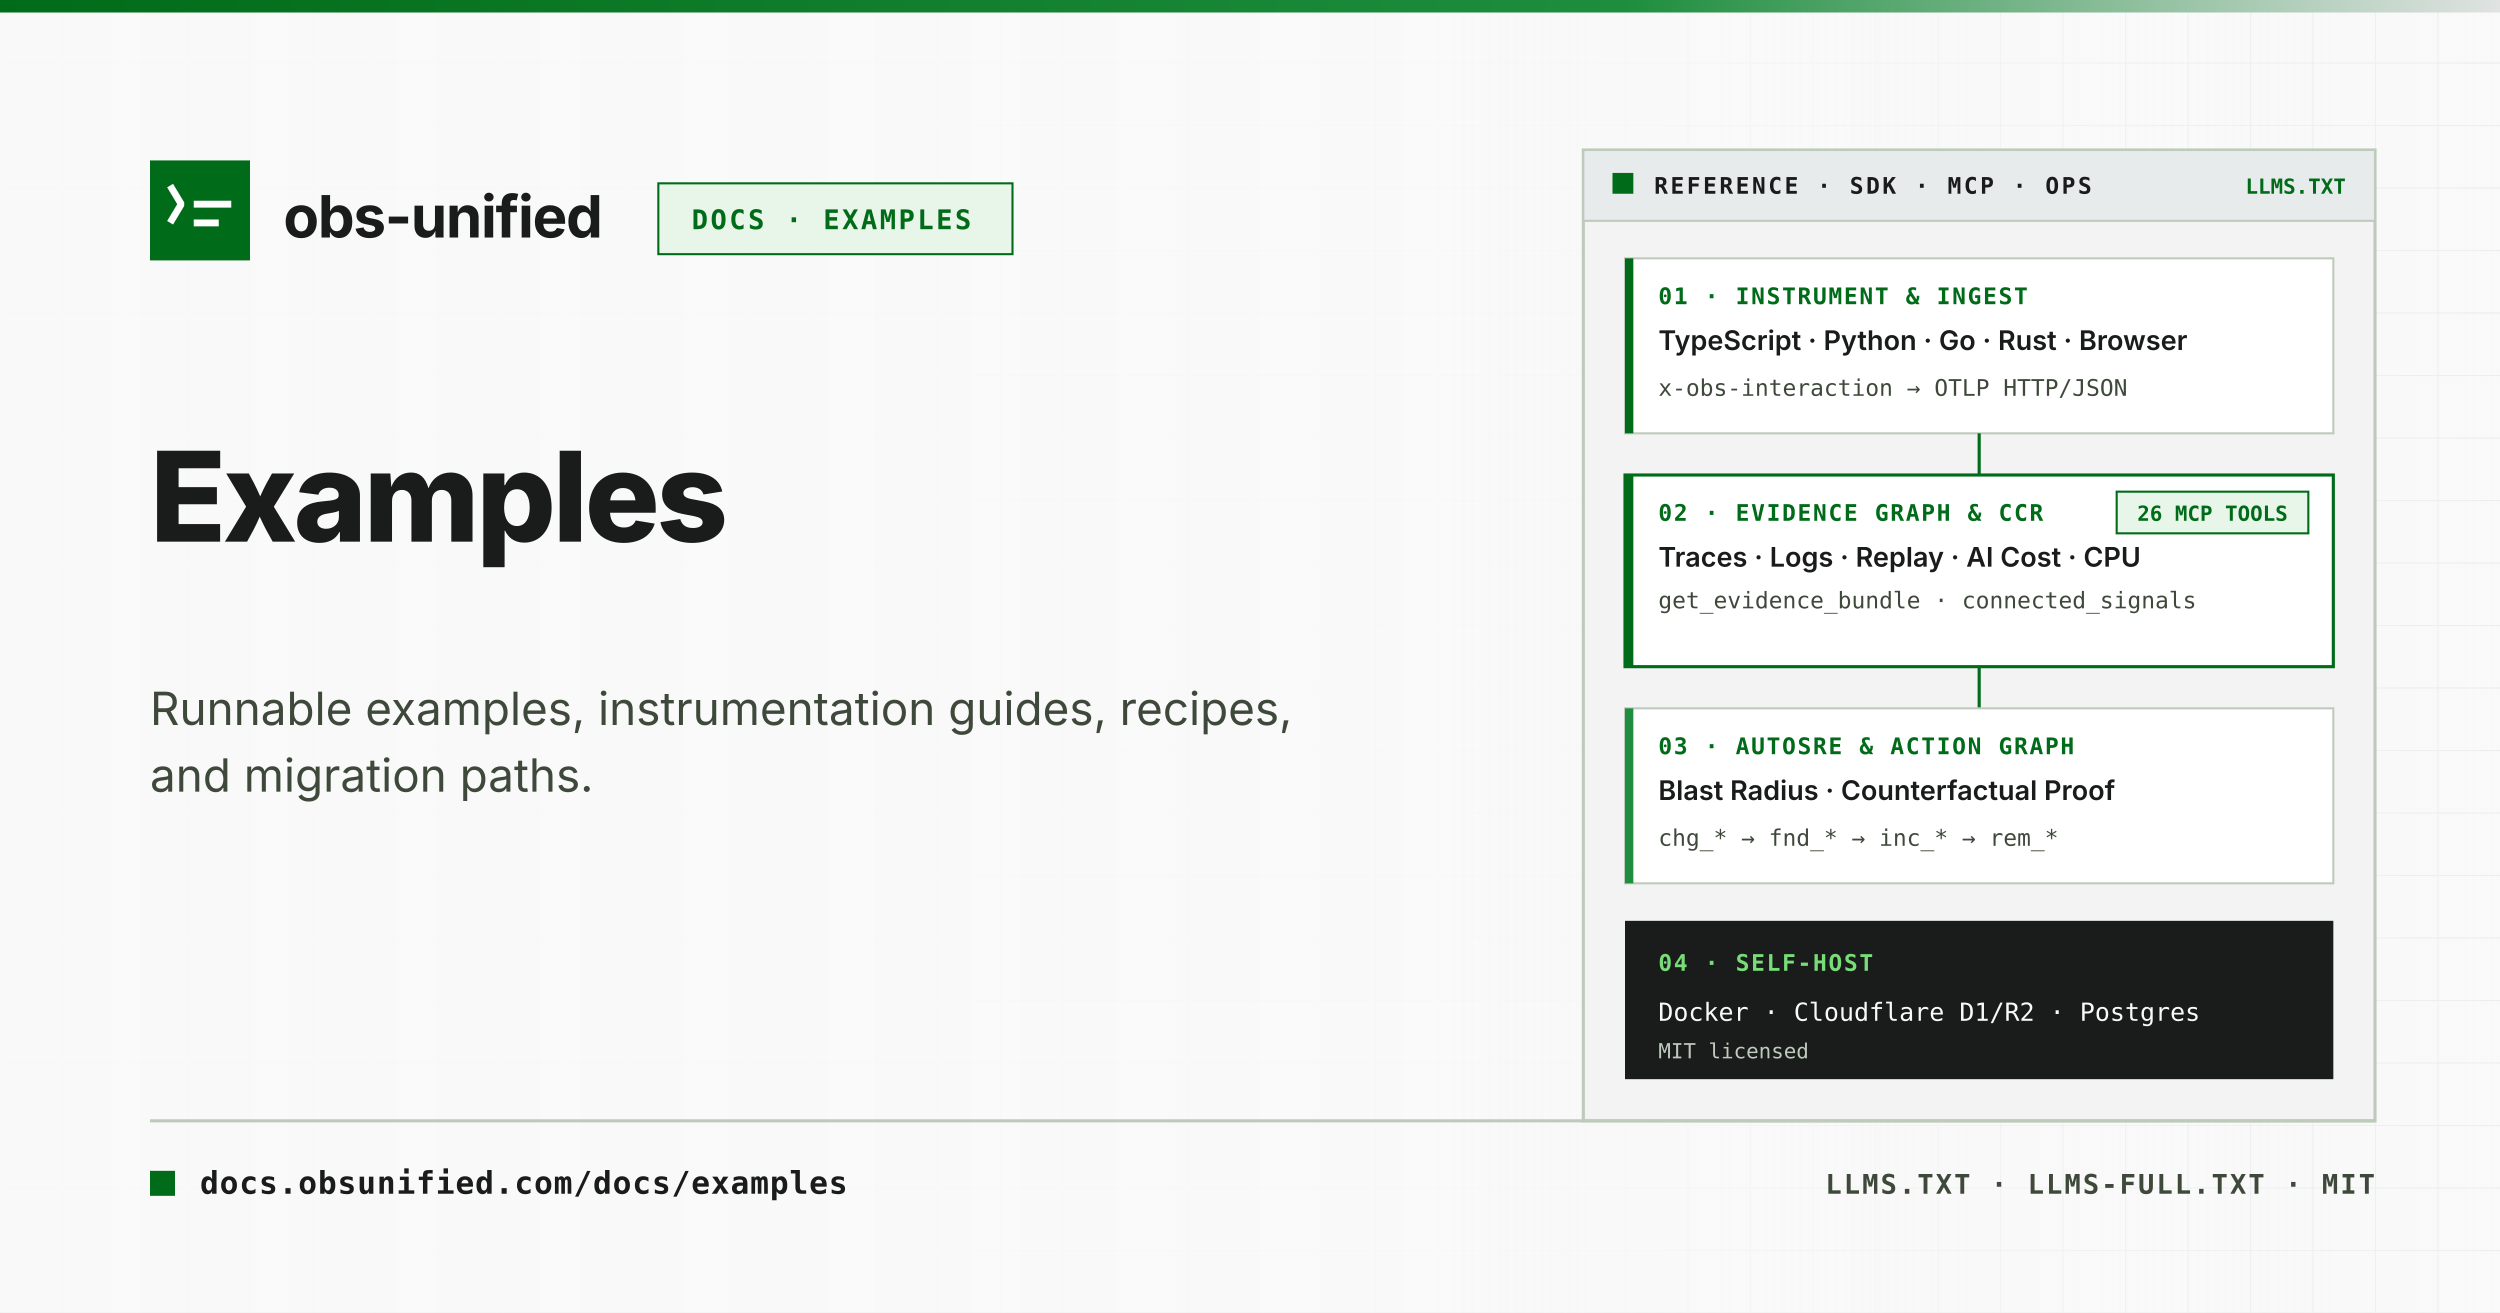
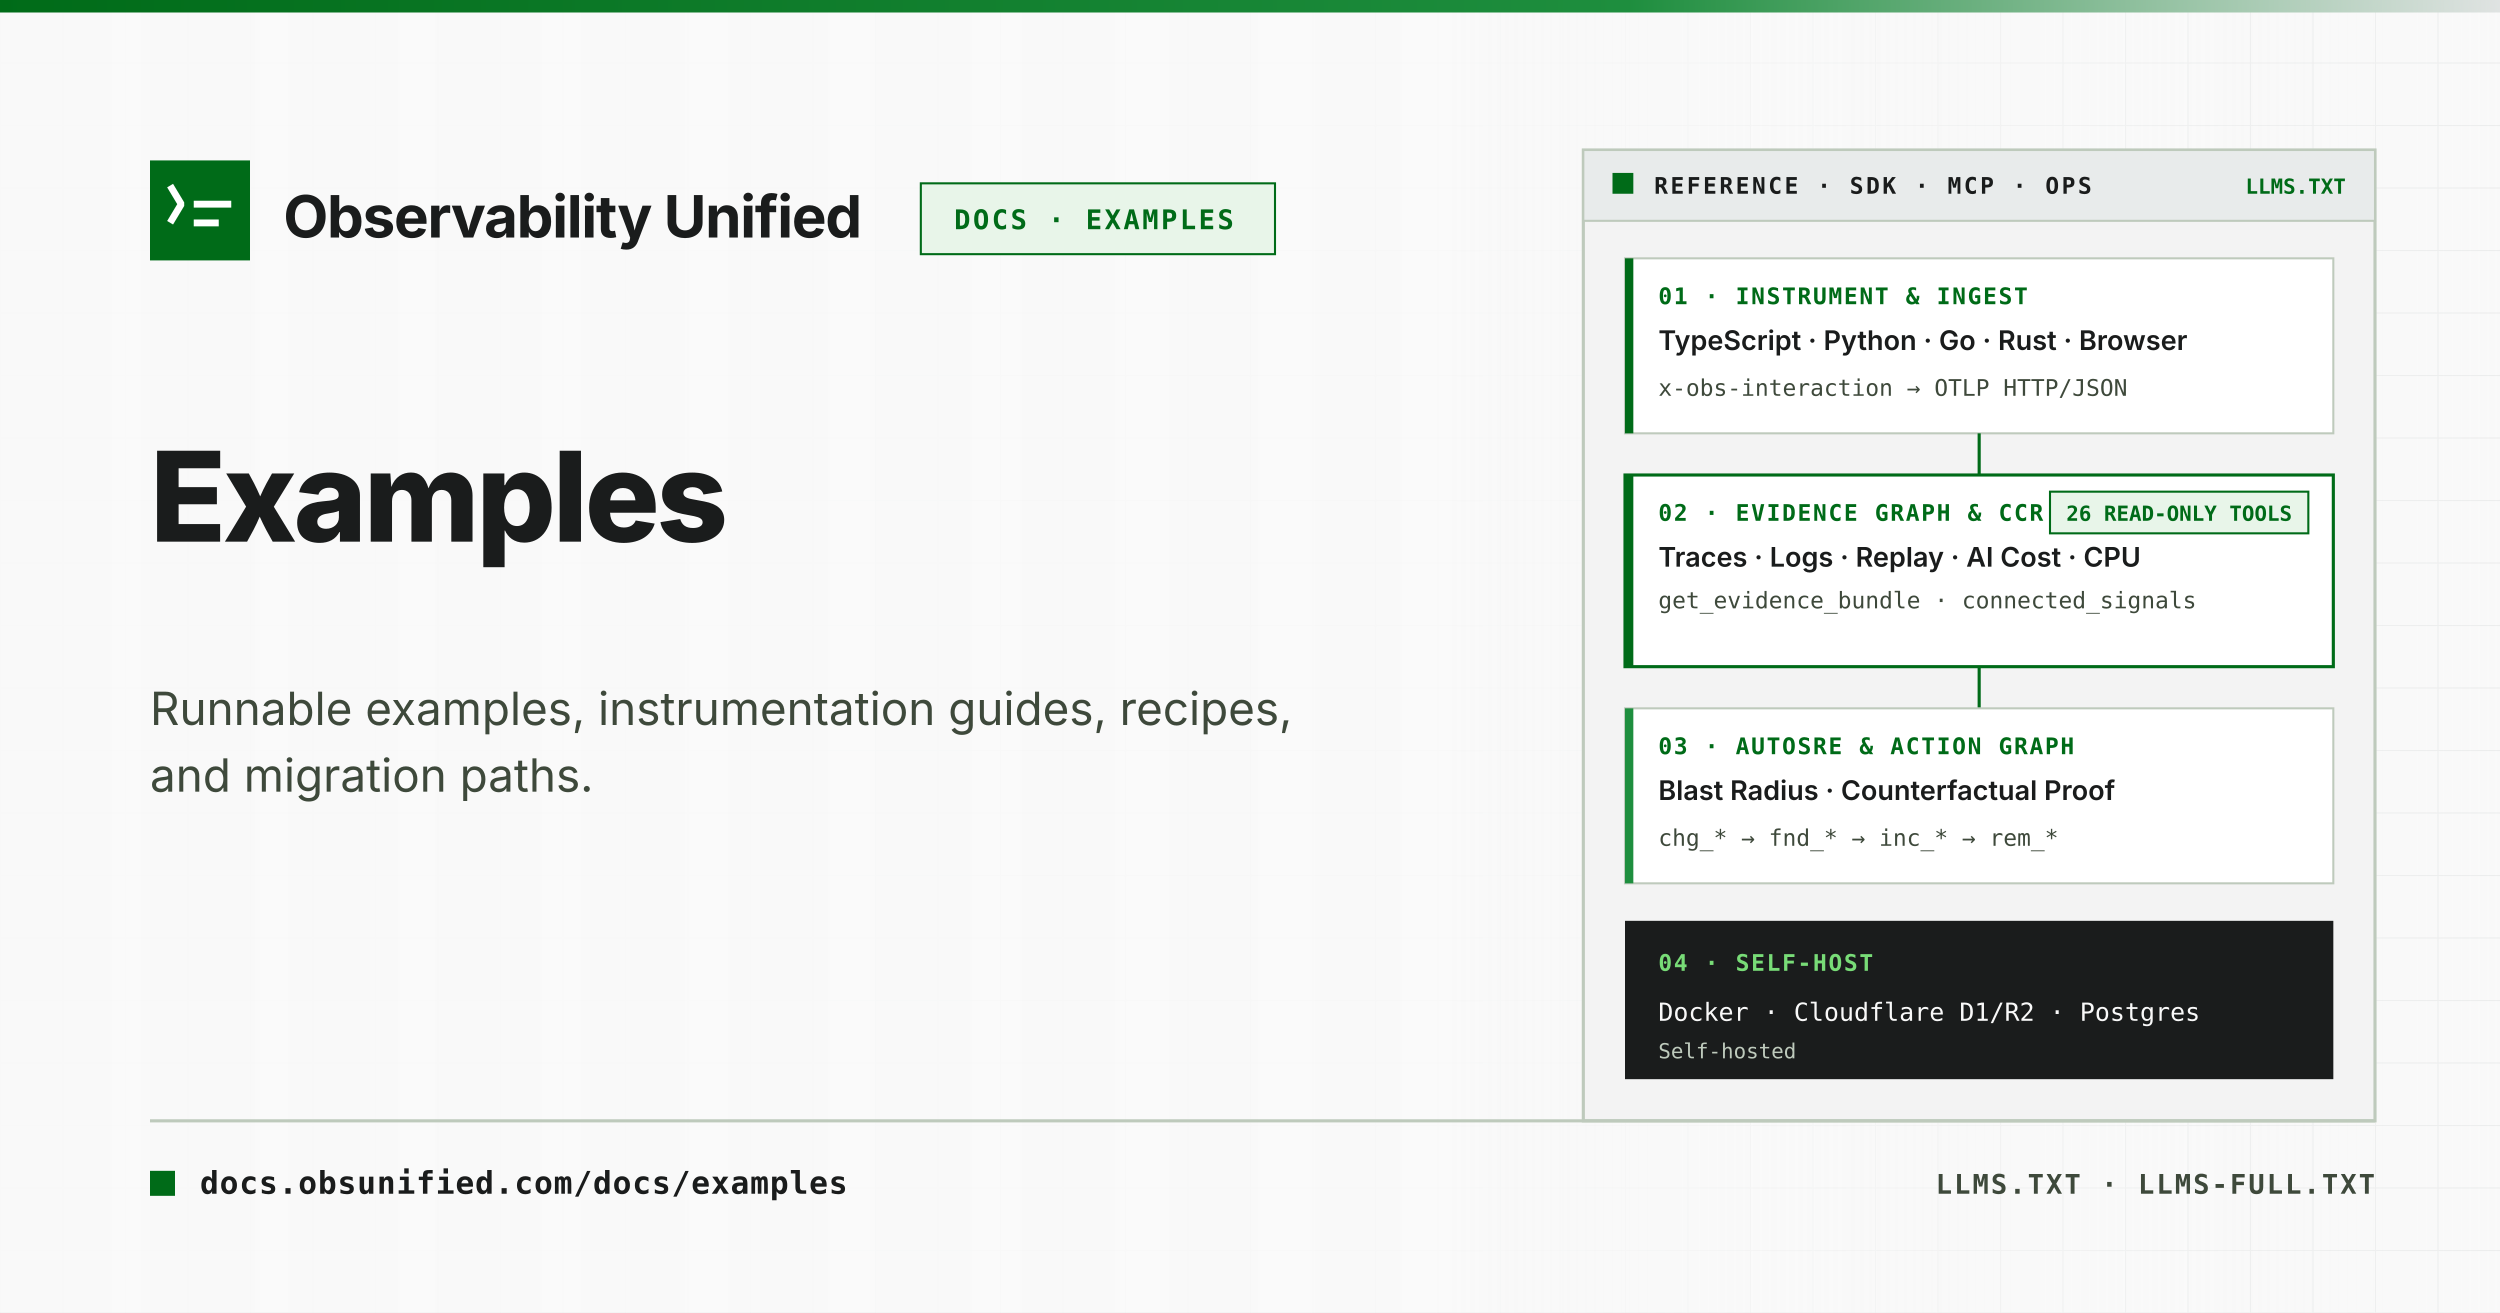
- <svg xmlns="http://www.w3.org/2000/svg" viewBox="0 0 1200 630" width="1200" height="630" role="img" aria-label="Examples — obs-unified documentation">
+ <svg xmlns="http://www.w3.org/2000/svg" viewBox="0 0 1200 630" width="1200" height="630" role="img" aria-label="Examples — Observability Unified documentation">
  <defs>
    <pattern id="grid" width="30" height="30" patternUnits="userSpaceOnUse">
      <path d="M 30 0 L 0 0 0 30" fill="none" stroke="#E2E4E4" stroke-width="1" />
    </pattern>
    <linearGradient id="surfaceFade" x1="0" y1="0" x2="1" y2="0">
      <stop offset="0%" stop-color="#F9F9F9" stop-opacity="0.97" />
      <stop offset="58%" stop-color="#F9F9F9" stop-opacity="0.93" />
      <stop offset="100%" stop-color="#F9F9F9" stop-opacity="0.45" />
    </linearGradient>
    <linearGradient id="accentBar" x1="0" y1="0" x2="1" y2="0">
      <stop offset="0%" stop-color="#006B18" />
      <stop offset="65%" stop-color="#1E8E3E" />
      <stop offset="100%" stop-color="#E2E4E4" />
    </linearGradient>
  </defs>
  <rect width="1200" height="630" fill="#F9F9F9" />
  <rect width="1200" height="630" fill="url(#grid)" />
  <rect width="1200" height="630" fill="url(#surfaceFade)" />
  <rect x="0" y="0" width="1200" height="6" fill="url(#accentBar)" />
  <g transform="translate(760, 72)">
    <rect x="0" y="0" width="380" height="466" fill="#F3F3F3" stroke="#BECABC" stroke-width="1.5" />
    <rect x="0" y="0" width="380" height="34" fill="#E8EBEB" stroke="#BECABC" stroke-width="1" />
    <rect x="14" y="11" width="10" height="10" fill="#006B18" />
    <text x="34" y="21" font-family="'JetBrains Mono', 'SFMono-Regular', Menlo, monospace" font-size="11" font-weight="700" fill="#1A1C1C" letter-spacing="1.2">REFERENCE · SDK · MCP · OPS</text>
    <text x="366" y="21" text-anchor="end" font-family="'JetBrains Mono', 'SFMono-Regular', Menlo, monospace" font-size="10" font-weight="600" fill="#006B18">LLMS.TXT</text>
    <rect x="20" y="52" width="340" height="84" fill="#FFFFFF" stroke="#BECABC" stroke-width="1" />
    <rect x="20" y="52" width="4" height="84" fill="#006B18" />
    <text x="36" y="74" font-family="'JetBrains Mono', 'SFMono-Regular', Menlo, monospace" font-size="11" font-weight="700" fill="#006B18" letter-spacing="0.8">01 · INSTRUMENT &amp; INGEST</text>
    <text x="36" y="96" font-family="'Inter', -apple-system, sans-serif" font-size="13" font-weight="600" fill="#1A1C1C">TypeScript · Python · Go · Rust · Browser</text>
    <text x="36" y="118" font-family="'JetBrains Mono', 'SFMono-Regular', Menlo, monospace" font-size="11" font-weight="500" fill="#3E493B">x-obs-interaction → OTLP HTTP/JSON</text>
    <line x1="190" y1="136" x2="190" y2="156" stroke="#006B18" stroke-width="1.5" />
    <rect x="20" y="156" width="340" height="92" fill="#FFFFFF" stroke="#006B18" stroke-width="1.5" />
    <rect x="20" y="156" width="4" height="92" fill="#006B18" />
    <text x="36" y="178" font-family="'JetBrains Mono', 'SFMono-Regular', Menlo, monospace" font-size="11" font-weight="700" fill="#006B18" letter-spacing="0.8">02 · EVIDENCE GRAPH &amp; CCR</text>
    <text x="36" y="200" font-family="'Inter', -apple-system, sans-serif" font-size="13" font-weight="600" fill="#1A1C1C">Traces · Logs · Replay · AI Cost · CPU</text>
    <text x="36" y="220" font-family="'JetBrains Mono', 'SFMono-Regular', Menlo, monospace" font-size="11" font-weight="500" fill="#3E493B">get_evidence_bundle · connected_signals</text>
-     <rect x="256" y="164" width="92" height="20" fill="#E8F5E9" stroke="#006B18" stroke-width="1" />
-     <text x="302" y="178" text-anchor="middle" font-family="'JetBrains Mono', 'SFMono-Regular', Menlo, monospace" font-size="10" font-weight="700" fill="#006B18">26 MCP TOOLS</text>
+     <rect x="224" y="164" width="124" height="20" fill="#E8F5E9" stroke="#006B18" stroke-width="1" />
+     <text x="286" y="178" text-anchor="middle" font-family="'JetBrains Mono', 'SFMono-Regular', Menlo, monospace" font-size="10" font-weight="700" fill="#006B18">26 READ-ONLY TOOLS</text>
    <line x1="190" y1="248" x2="190" y2="268" stroke="#006B18" stroke-width="1.5" />
    <rect x="20" y="268" width="340" height="84" fill="#FFFFFF" stroke="#BECABC" stroke-width="1" />
    <rect x="20" y="268" width="4" height="84" fill="#1E8E3E" />
    <text x="36" y="290" font-family="'JetBrains Mono', 'SFMono-Regular', Menlo, monospace" font-size="11" font-weight="700" fill="#006B18" letter-spacing="0.8">03 · AUTOSRE &amp; ACTION GRAPH</text>
    <text x="36" y="312" font-family="'Inter', -apple-system, sans-serif" font-size="13" font-weight="600" fill="#1A1C1C">Blast Radius · Counterfactual Proof</text>
    <text x="36" y="334" font-family="'JetBrains Mono', 'SFMono-Regular', Menlo, monospace" font-size="11" font-weight="500" fill="#3E493B">chg_* → fnd_* → inc_* → rem_*</text>
    <rect x="20" y="370" width="340" height="76" fill="#1A1C1C" />
    <text x="36" y="394" font-family="'JetBrains Mono', 'SFMono-Regular', Menlo, monospace" font-size="11" font-weight="700" fill="#78DC77" letter-spacing="0.8">04 · SELF-HOST</text>
    <text x="36" y="418" font-family="'JetBrains Mono', 'SFMono-Regular', Menlo, monospace" font-size="12" font-weight="500" fill="#F9F9F9">Docker · Cloudflare D1/R2 · Postgres</text>
-     <text x="36" y="436" font-family="'JetBrains Mono', 'SFMono-Regular', Menlo, monospace" font-size="10" font-weight="500" fill="#BECABC">MIT licensed</text>
+     <text x="36" y="436" font-family="'JetBrains Mono', 'SFMono-Regular', Menlo, monospace" font-size="10" font-weight="500" fill="#BECABC">Self-hosted</text>
  </g>
  <g transform="translate(72, 72)">
    <g transform="translate(0, 5) scale(1.5)">
      <rect width="32" height="32" fill="#006B18" />
      <path d="M7 9 L10 14 L7 19" fill="none" stroke="#FFFFFF" stroke-width="2.2" stroke-linejoin="bevel" stroke-linecap="square" />
      <rect x="14" y="12.9" width="12" height="2.2" fill="#FFFFFF" />
      <rect x="14" y="18.9" width="8" height="2.2" fill="#FFFFFF" />
    </g>
-     <text x="64" y="42" font-family="'Inter', -apple-system, BlinkMacSystemFont, 'Segoe UI', sans-serif" font-size="28" font-weight="700" fill="#1A1C1C" letter-spacing="-0.6">obs-unified</text>
-     <rect x="244" y="16" width="170" height="34" fill="#E8F5E9" stroke="#006B18" stroke-width="1" />
-     <text x="260" y="38" font-family="'JetBrains Mono', 'SFMono-Regular', Menlo, monospace" font-size="13" font-weight="700" fill="#006B18" letter-spacing="1.2">DOCS · EXAMPLES</text>
+     <text x="64" y="42" font-family="'Inter', -apple-system, BlinkMacSystemFont, 'Segoe UI', sans-serif" font-size="28" font-weight="700" fill="#1A1C1C" letter-spacing="-0.6">Observability Unified</text>
+     <rect x="370" y="16" width="170" height="34" fill="#E8F5E9" stroke="#006B18" stroke-width="1" />
+     <text x="386" y="38" font-family="'JetBrains Mono', 'SFMono-Regular', Menlo, monospace" font-size="13" font-weight="700" fill="#006B18" letter-spacing="1.2">DOCS · EXAMPLES</text>
  </g>
  <text x="72" y="260" font-family="'Inter', -apple-system, BlinkMacSystemFont, 'Segoe UI', sans-serif" font-size="60" font-weight="800" fill="#1A1C1C" letter-spacing="-1.6">Examples</text>
  <text x="72" y="348" font-family="'Inter', -apple-system, BlinkMacSystemFont, 'Segoe UI', sans-serif" font-size="22" font-weight="400" fill="#3E493B">Runnable examples, instrumentation guides, recipes,</text>
  <text x="72" y="380" font-family="'Inter', -apple-system, BlinkMacSystemFont, 'Segoe UI', sans-serif" font-size="22" font-weight="400" fill="#3E493B">and migration paths.</text>
  <line x1="72" y1="538" x2="1140" y2="538" stroke="#BECABC" stroke-width="1.5" />
  <rect x="72" y="562" width="12" height="12" fill="#006B18" />
  <text x="96" y="573" font-family="'JetBrains Mono', 'SFMono-Regular', Menlo, monospace" font-size="15" font-weight="700" fill="#1A1C1C" letter-spacing="0.4">docs.obsunified.com/docs/examples</text>
-   <text x="1140" y="573" text-anchor="end" font-family="'JetBrains Mono', 'SFMono-Regular', Menlo, monospace" font-size="13" font-weight="600" fill="#3E493B" letter-spacing="1">LLMS.TXT · LLMS-FULL.TXT · MIT</text>
+   <text x="1140" y="573" text-anchor="end" font-family="'JetBrains Mono', 'SFMono-Regular', Menlo, monospace" font-size="13" font-weight="600" fill="#3E493B" letter-spacing="1">LLMS.TXT · LLMS-FULL.TXT</text>
</svg>
